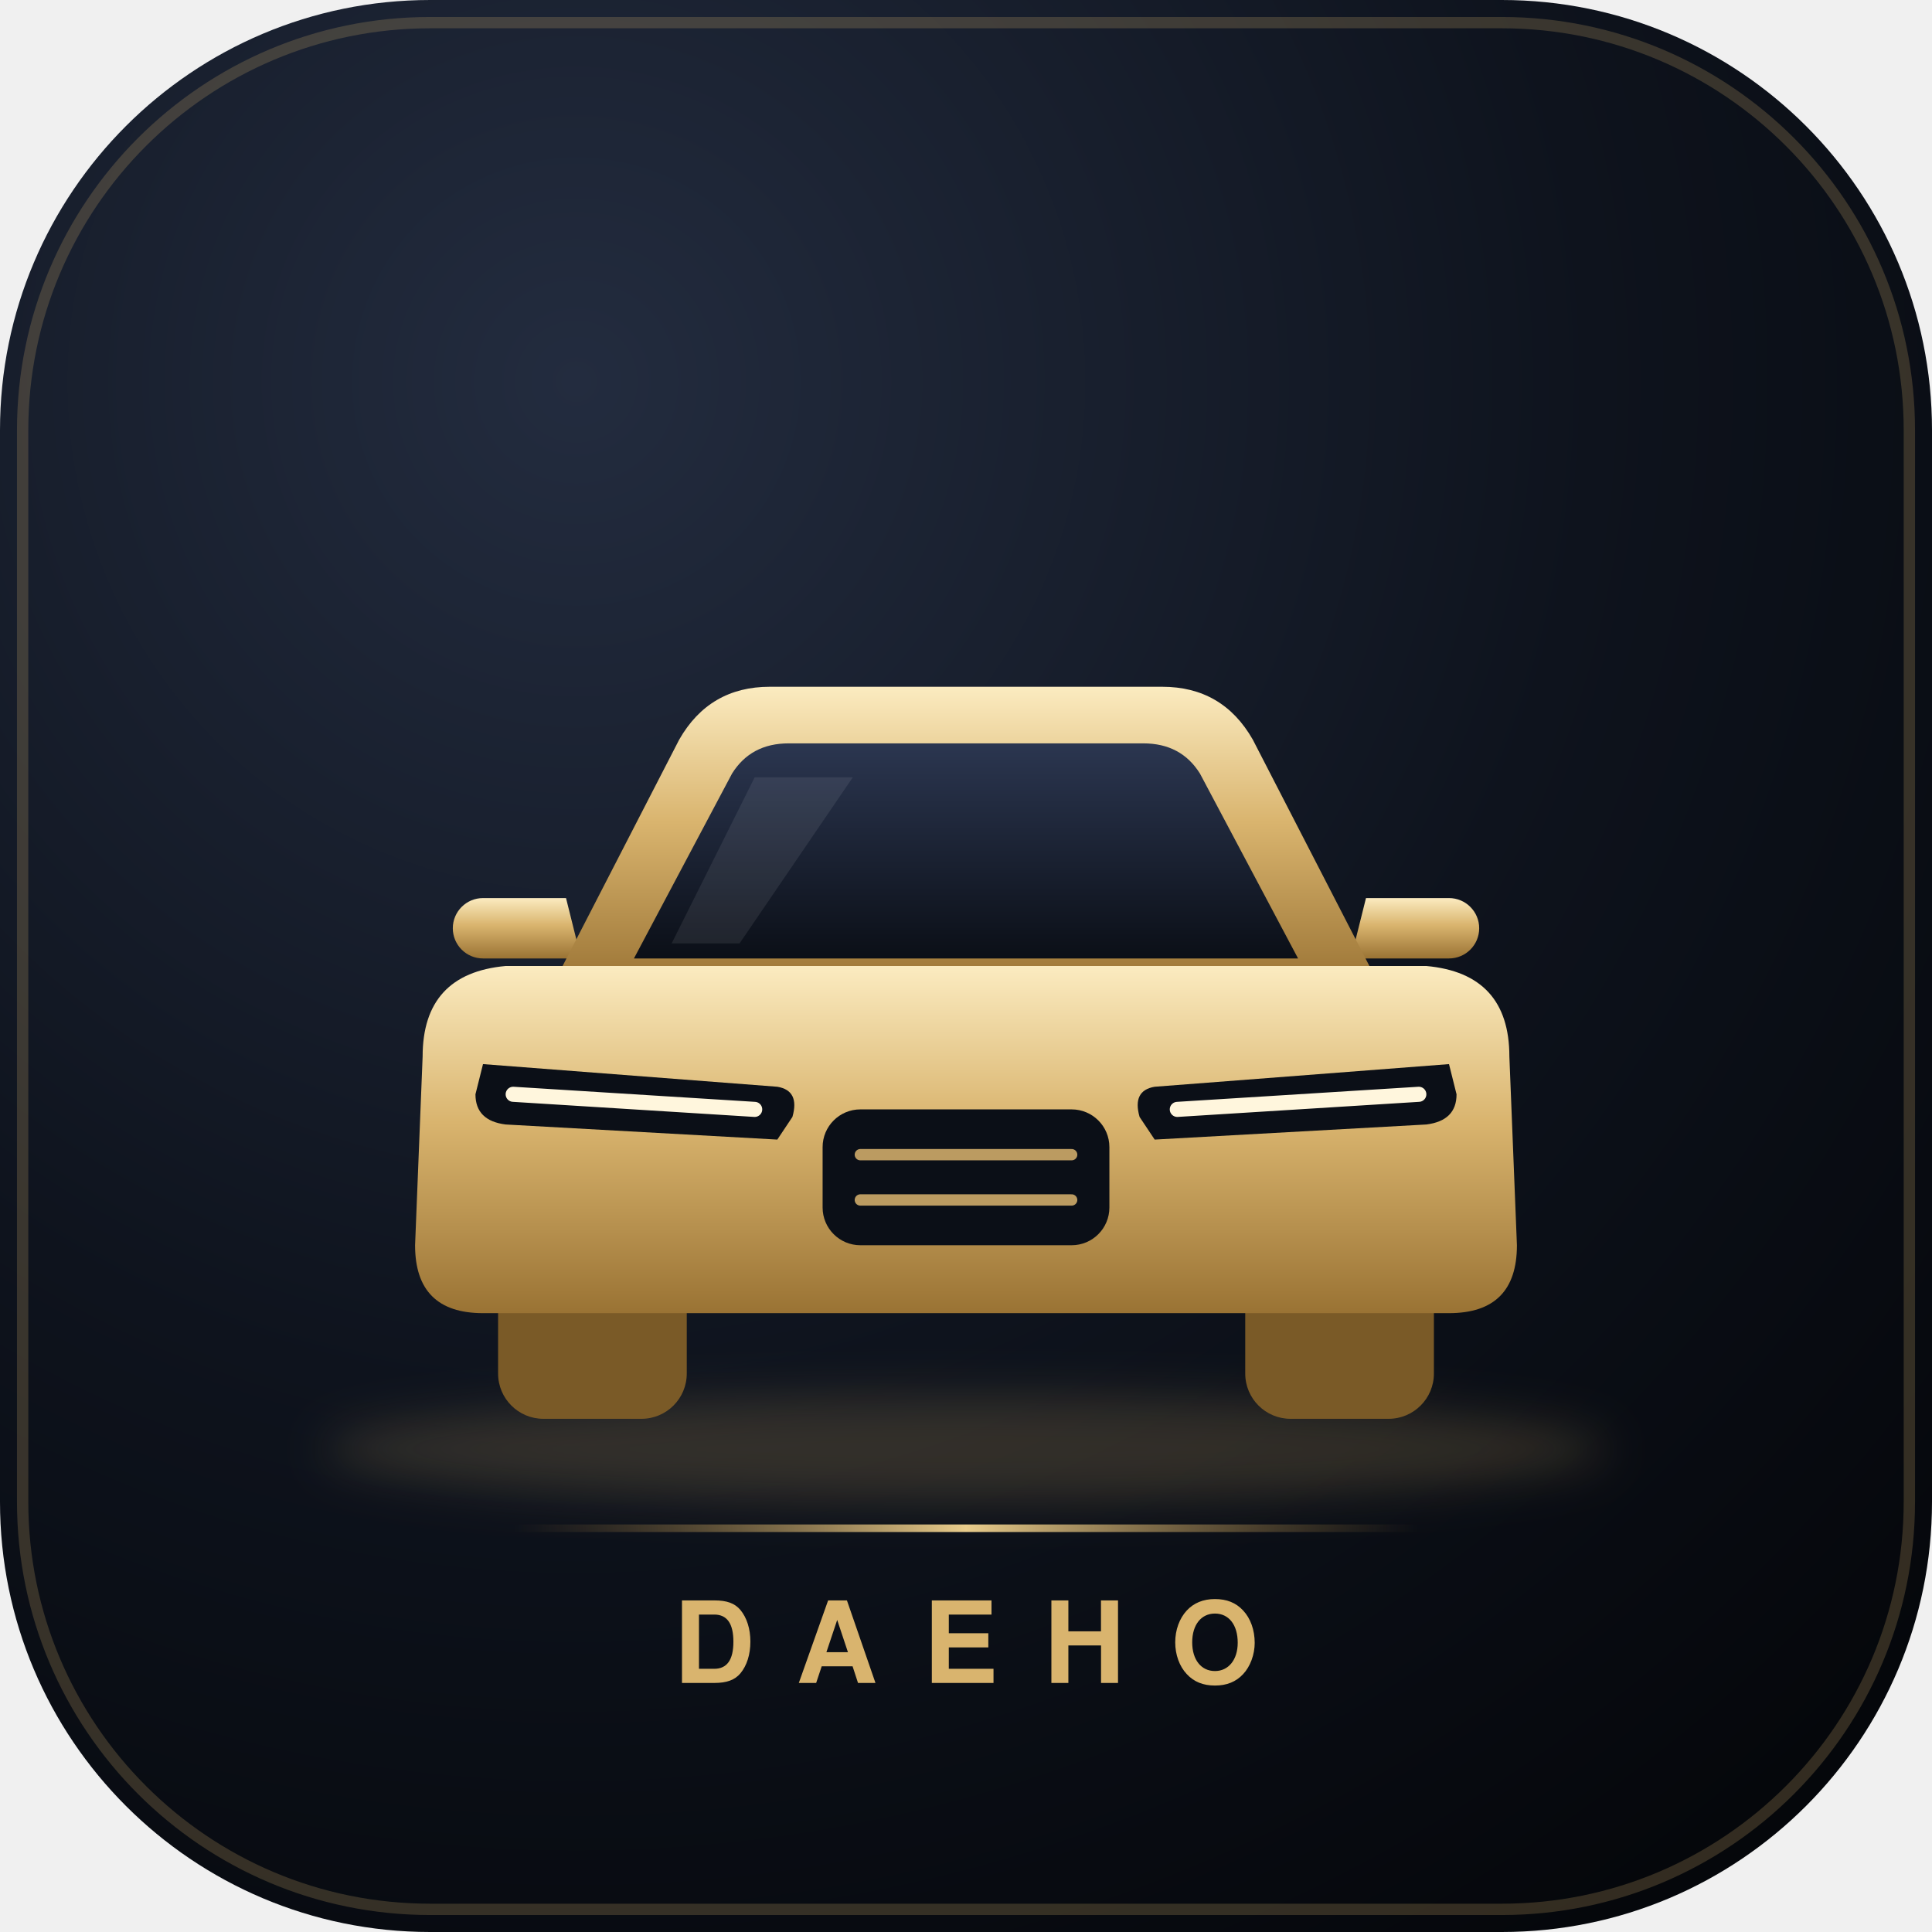
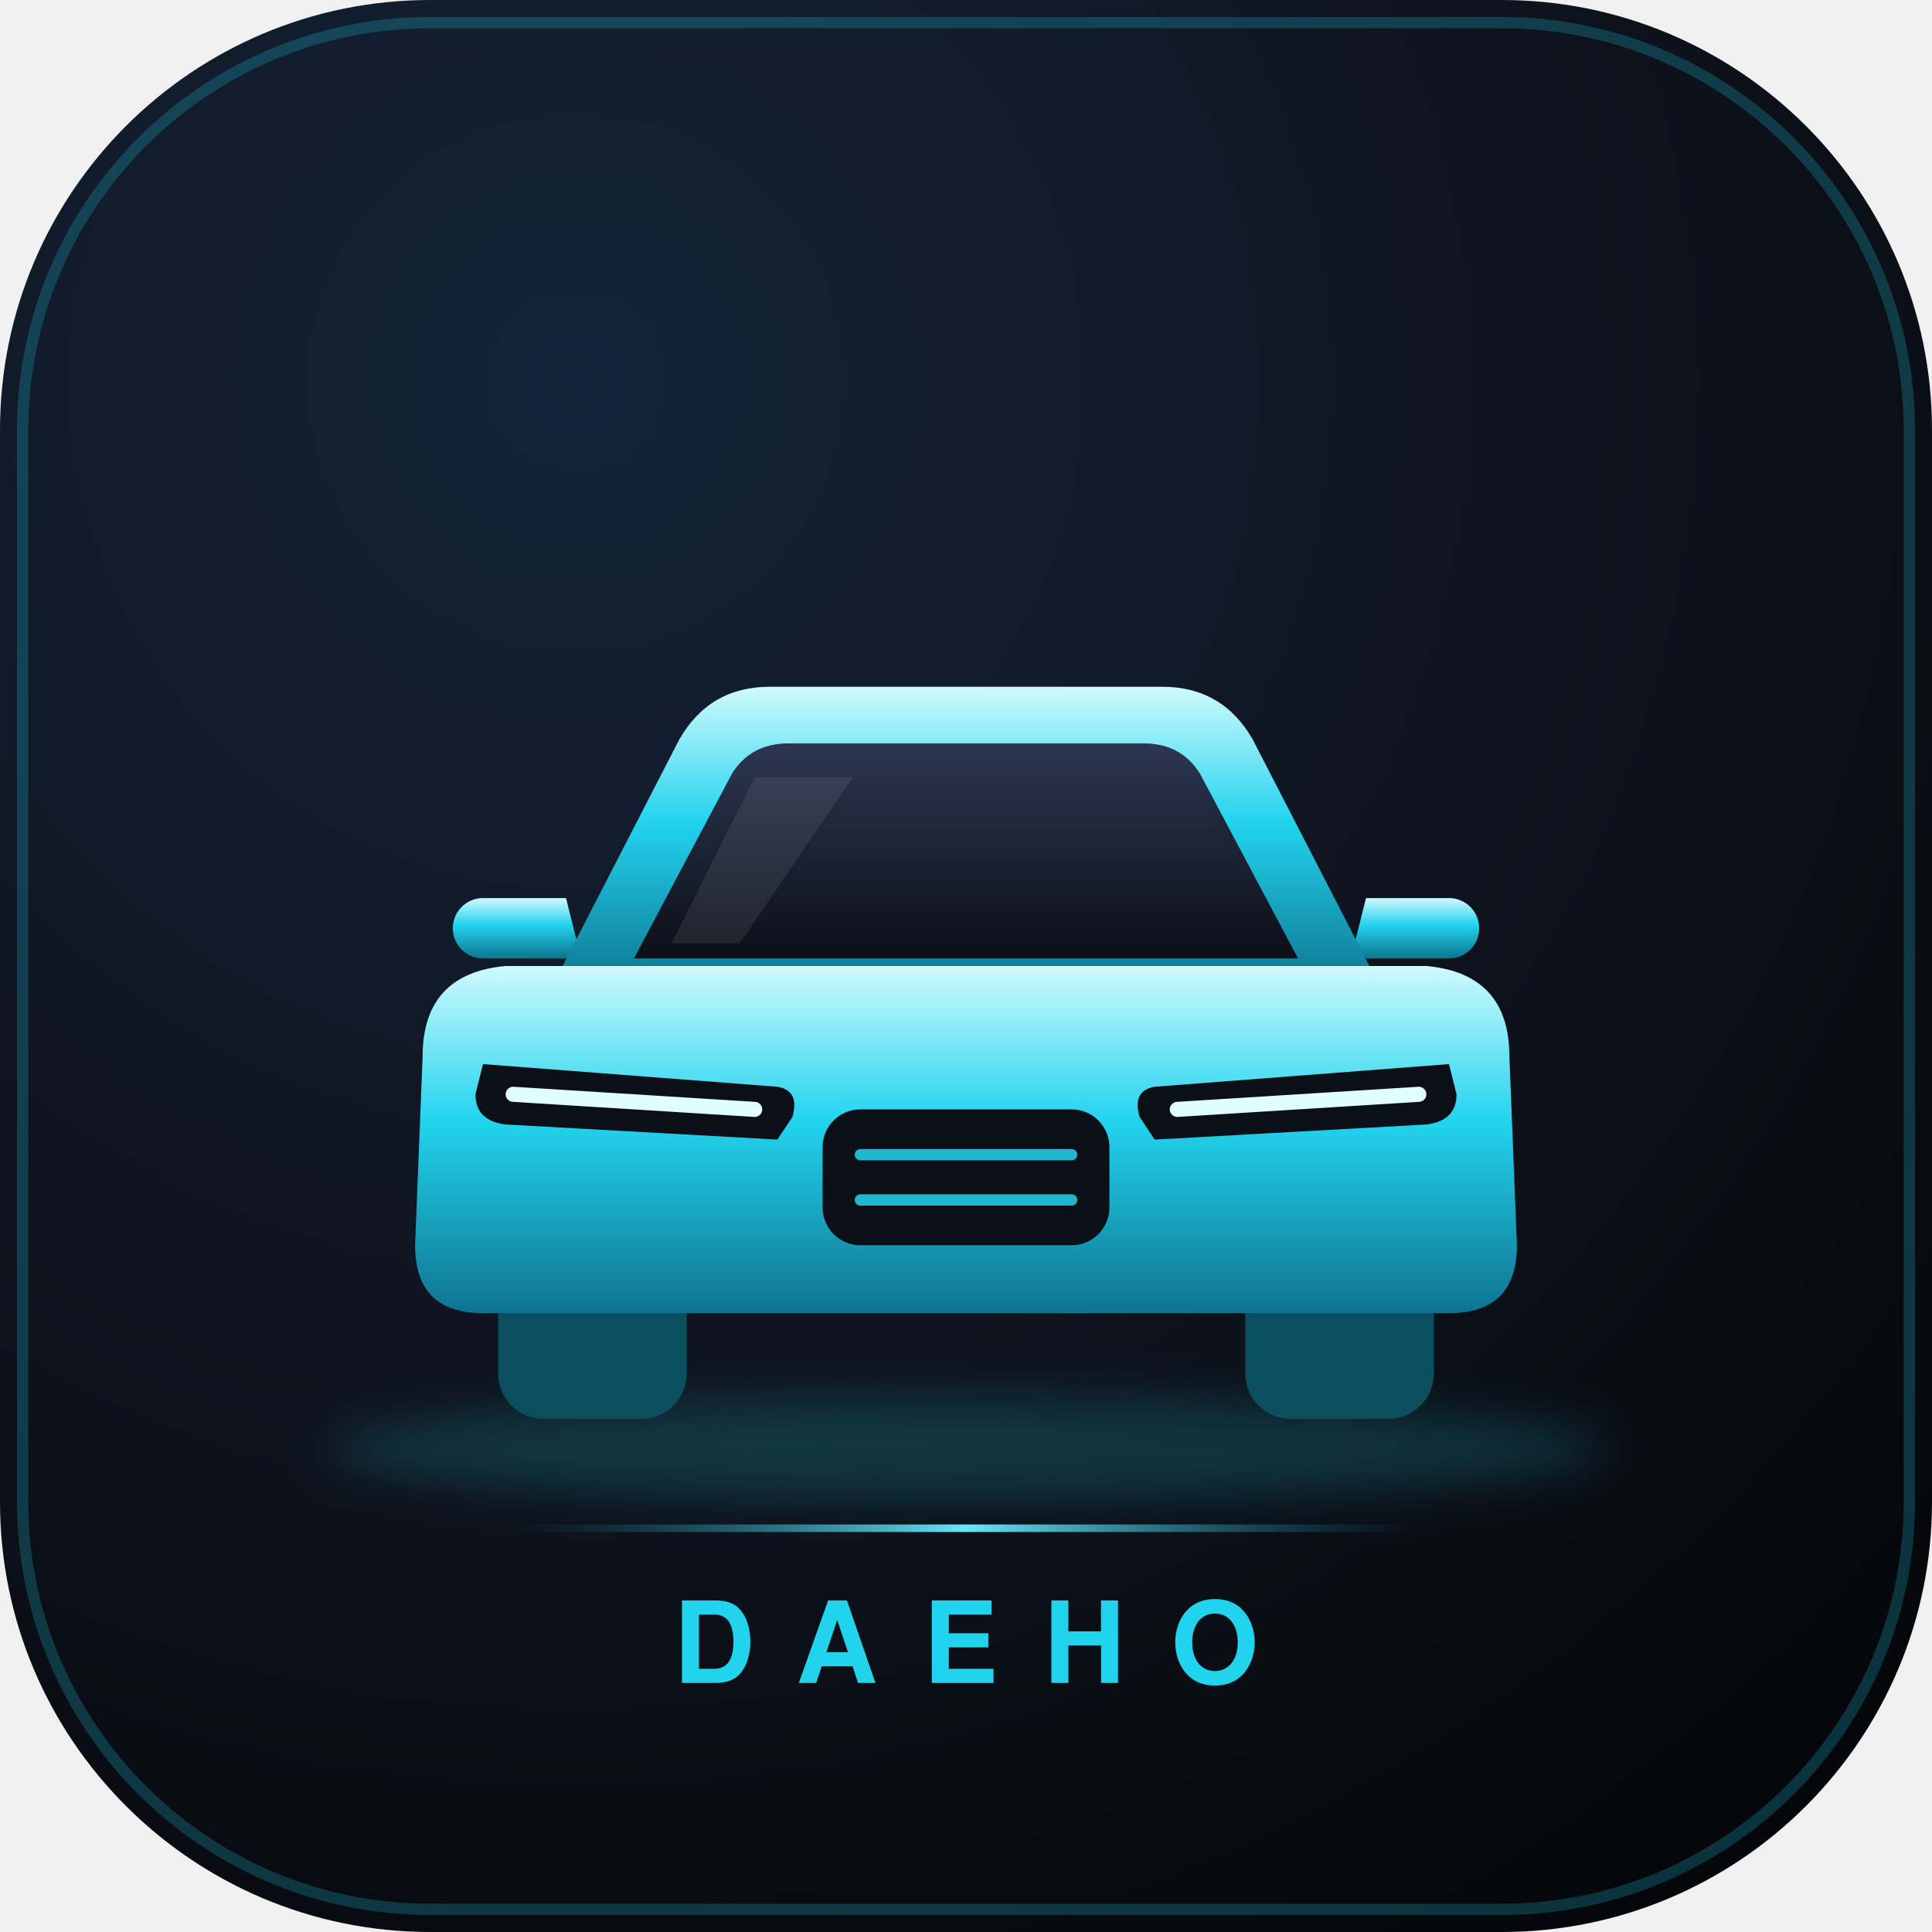
<svg xmlns="http://www.w3.org/2000/svg" viewBox="0 0 512 512">
  <defs>
    <radialGradient id="bg" cx="30%" cy="20%" r="95%">
-       <stop offset="0" stop-color="#232C3F" />
+       <stop offset="0" stop-color="#14243A" />
      <stop offset=".55" stop-color="#0E131D" />
      <stop offset="1" stop-color="#05070B" />
    </radialGradient>
    <linearGradient id="gold" x1="0" y1="0" x2="0" y2="1">
-       <stop offset="0" stop-color="#FBEBC0" />
-       <stop offset=".45" stop-color="#D9B46E" />
-       <stop offset="1" stop-color="#9A7334" />
+       <stop offset="0" stop-color="#CFFAFE" />
+       <stop offset=".45" stop-color="#22D3EE" />
+       <stop offset="1" stop-color="#0E7490" />
    </linearGradient>
    <linearGradient id="goldH" x1="0" y1="0" x2="1" y2="0">
-       <stop offset="0" stop-color="#9A7334" stop-opacity="0" />
-       <stop offset=".5" stop-color="#E9CC8C" />
-       <stop offset="1" stop-color="#9A7334" stop-opacity="0" />
+       <stop offset="0" stop-color="#0E7490" stop-opacity="0" />
+       <stop offset=".5" stop-color="#67E8F9" />
+       <stop offset="1" stop-color="#0E7490" stop-opacity="0" />
    </linearGradient>
    <linearGradient id="glass" x1="0" y1="0" x2="0" y2="1">
      <stop offset="0" stop-color="#2B3650" />
      <stop offset="1" stop-color="#0B0F17" />
    </linearGradient>
    <filter id="glow" x="-50%" y="-50%" width="200%" height="200%">
      <feGaussianBlur stdDeviation="6" />
    </filter>
  </defs>
  <rect width="512" height="512" rx="114" fill="url(#bg)" />
-   <rect x="6" y="6" width="500" height="500" rx="108" fill="none" stroke="#D9B46E" stroke-opacity=".22" stroke-width="3" />
-   <ellipse cx="256" cy="384" rx="170" ry="14" fill="#D9B46E" opacity=".18" filter="url(#glow)" />
+   <rect x="6" y="6" width="500" height="500" rx="108" fill="none" stroke="#22D3EE" stroke-opacity=".22" stroke-width="3" />
+   <ellipse cx="256" cy="384" rx="170" ry="14" fill="#22D3EE" opacity=".18" filter="url(#glow)" />
  <g>
-     <rect x="132" y="330" width="50" height="46" rx="12" fill="#7A5A27" />
-     <rect x="330" y="330" width="50" height="46" rx="12" fill="#7A5A27" />
+     <rect x="132" y="330" width="50" height="46" rx="12" fill="#0B4F5E" />
+     <rect x="330" y="330" width="50" height="46" rx="12" fill="#0B4F5E" />
    <path d="M150 238 h-22 a8 8 0 0 0 0 16 h26z" fill="url(#gold)" />
    <path d="M362 238 h22 a8 8 0 0 1 0 16 h-26z" fill="url(#gold)" />
    <path d="M146 262 L180 196 Q188 182 204 182 L308 182 Q324 182 332 196 L366 262 Z" fill="url(#gold)" />
    <path d="M168 254 L194 205 Q199 197 209 197 L303 197 Q313 197 318 205 L344 254 Z" fill="url(#glass)" />
    <path d="M200 206 L226 206 L196 250 L178 250 Z" fill="#fff" opacity=".08" />
    <path d="M112 280 Q112 258 134 256 L378 256 Q400 258 400 280 L402 330 Q402 348 384 348 L128 348 Q110 348 110 330 Z" fill="url(#gold)" />
    <path d="M128 282 L206 288 Q212 289 210 296 L206 302 L134 298 Q126 297 126 290 Z" fill="#0B0F17" />
    <path d="M384 282 L306 288 Q300 289 302 296 L306 302 L378 298 Q386 297 386 290 Z" fill="#0B0F17" />
-     <path d="M136 290 L200 294" stroke="#FFF6DD" stroke-width="4" stroke-linecap="round" />
-     <path d="M376 290 L312 294" stroke="#FFF6DD" stroke-width="4" stroke-linecap="round" />
+     <path d="M136 290 L200 294" stroke="#E0FDFF" stroke-width="4" stroke-linecap="round" />
+     <path d="M376 290 L312 294" stroke="#E0FDFF" stroke-width="4" stroke-linecap="round" />
    <rect x="218" y="294" width="76" height="36" rx="10" fill="#0B0F17" />
-     <path d="M228 306 H284 M228 318 H284" stroke="#D9B46E" stroke-width="3" stroke-linecap="round" opacity=".85" />
+     <path d="M228 306 H284 M228 318 H284" stroke="#22D3EE" stroke-width="3" stroke-linecap="round" opacity=".85" />
  </g>
  <rect x="136" y="404" width="240" height="2" fill="url(#goldH)" />
-   <text x="256" y="446" text-anchor="middle" font-family="Helvetica, Arial, sans-serif" font-size="30" font-weight="700" letter-spacing="12" fill="#D9B46E">DAEHO</text>
+   <text x="256" y="446" text-anchor="middle" font-family="Helvetica, Arial, sans-serif" font-size="30" font-weight="700" letter-spacing="12" fill="#22D3EE">DAEHO</text>
</svg>
